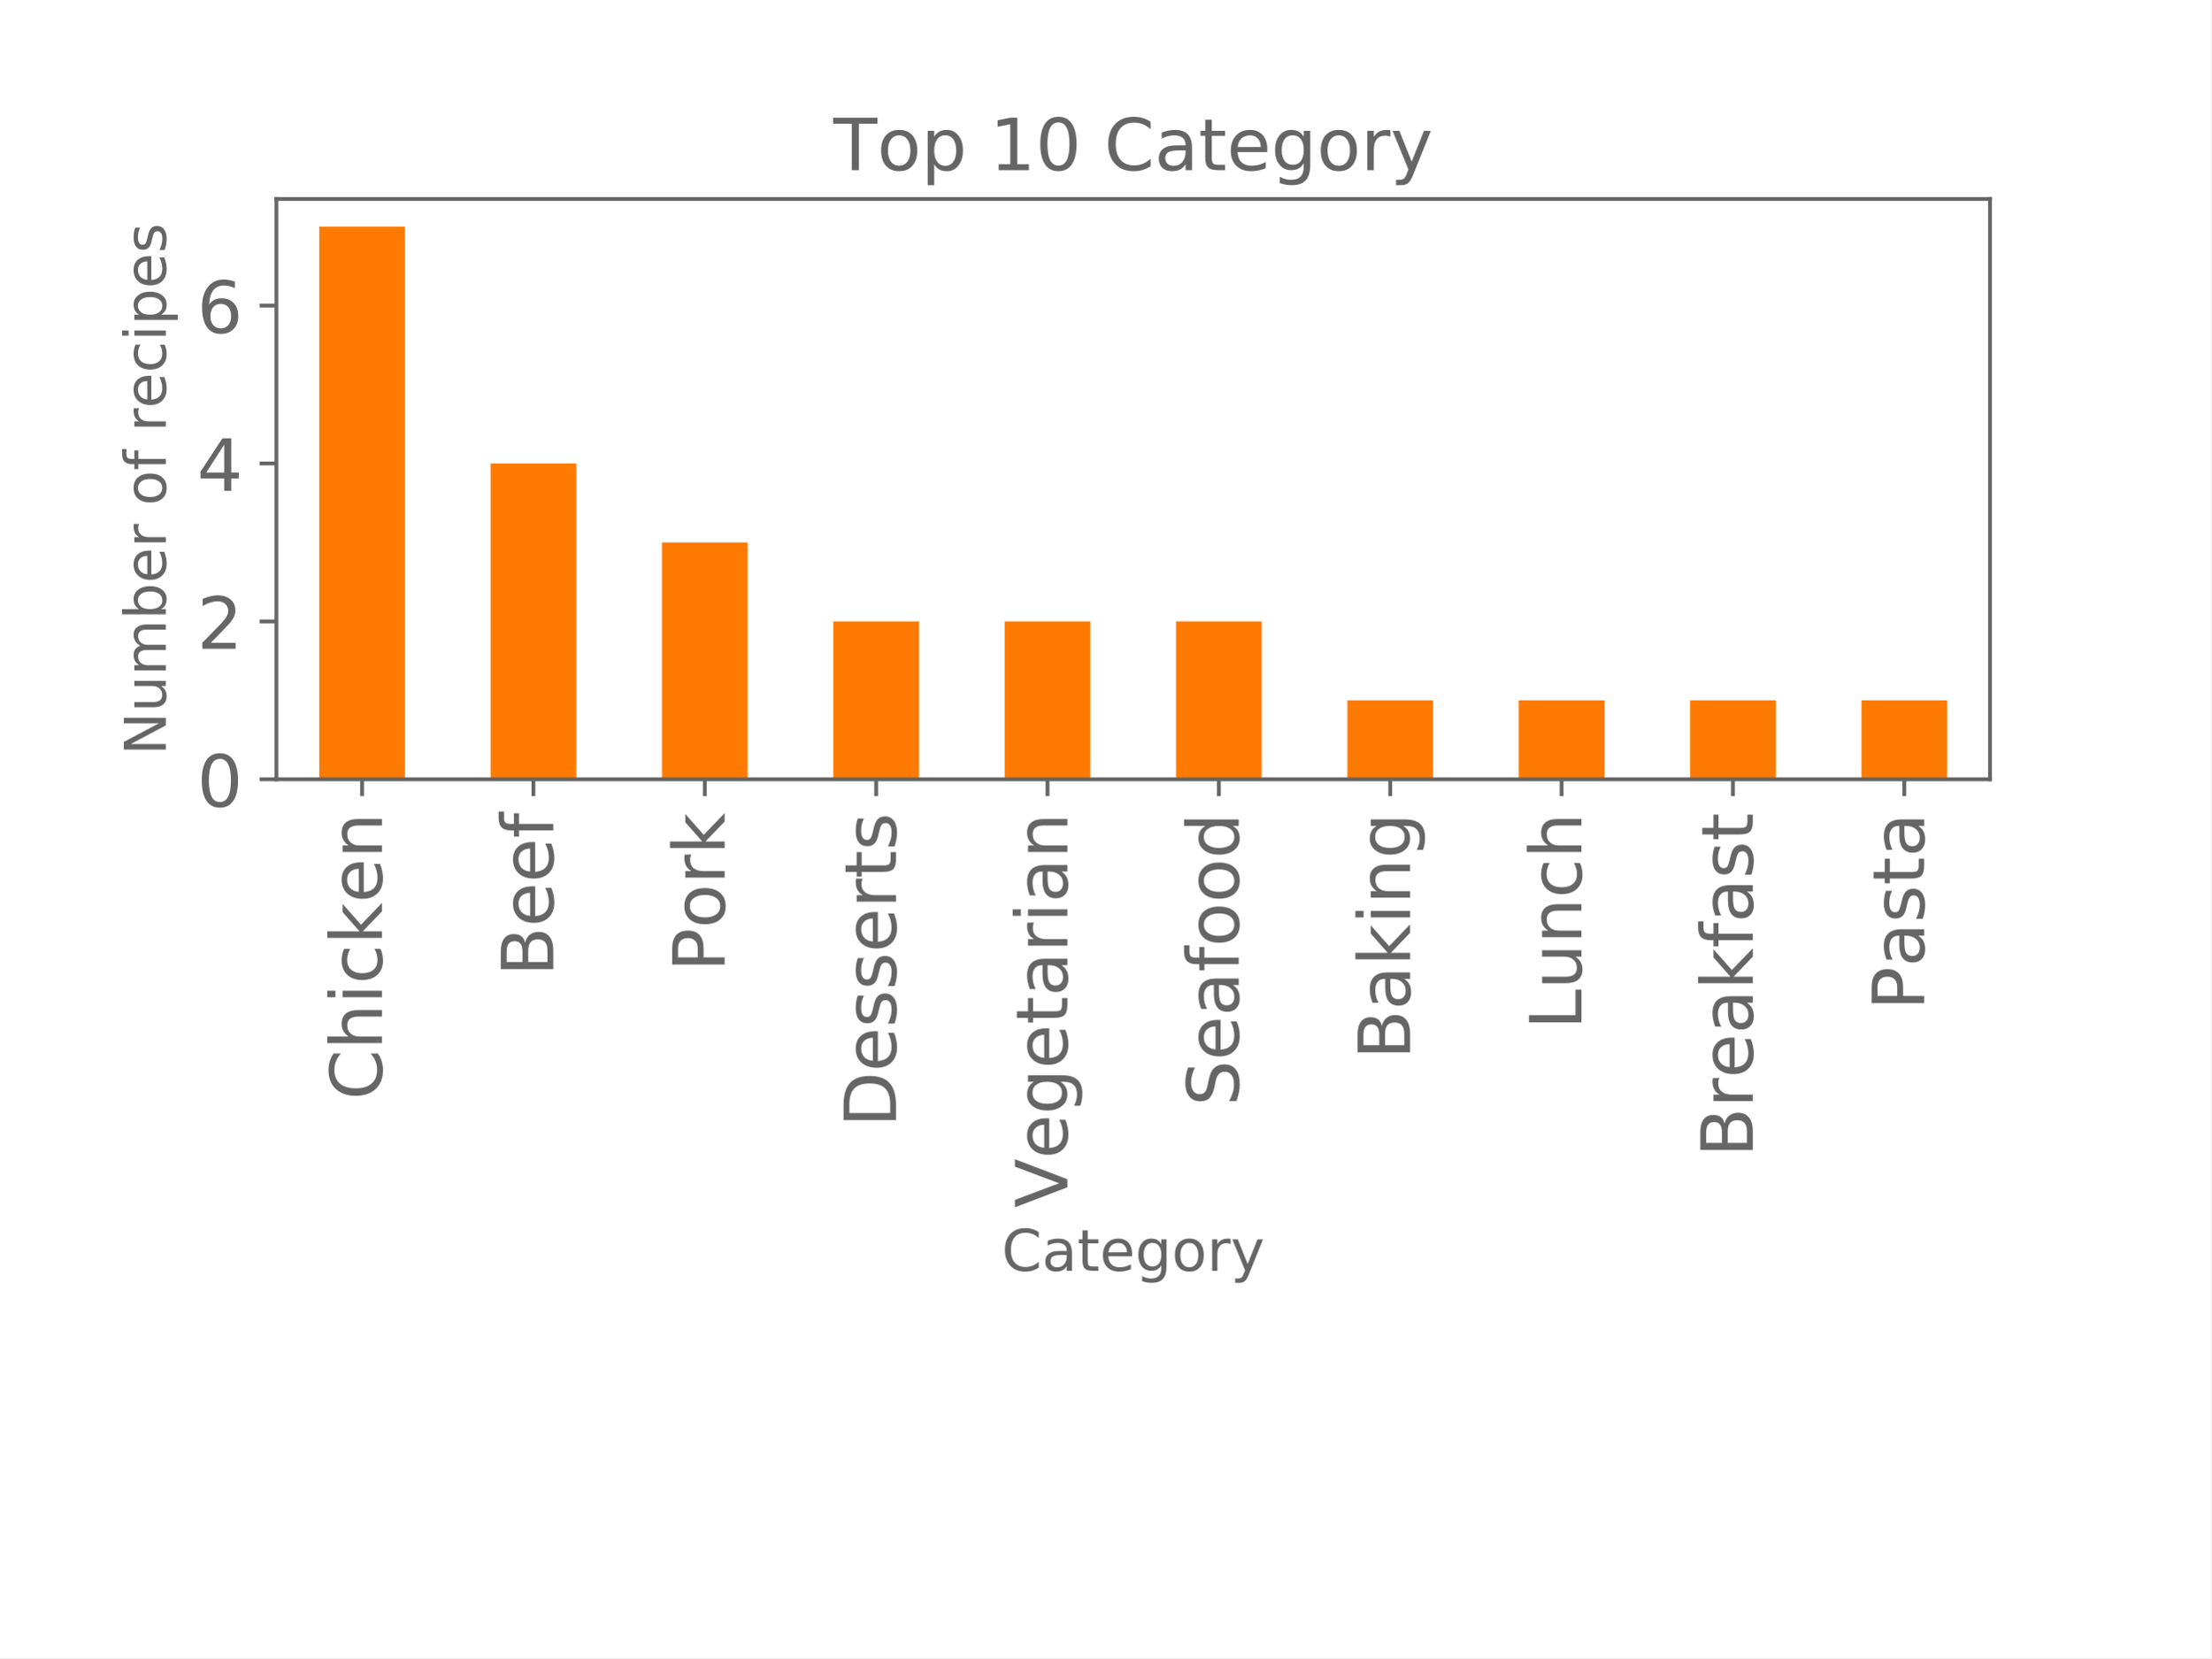
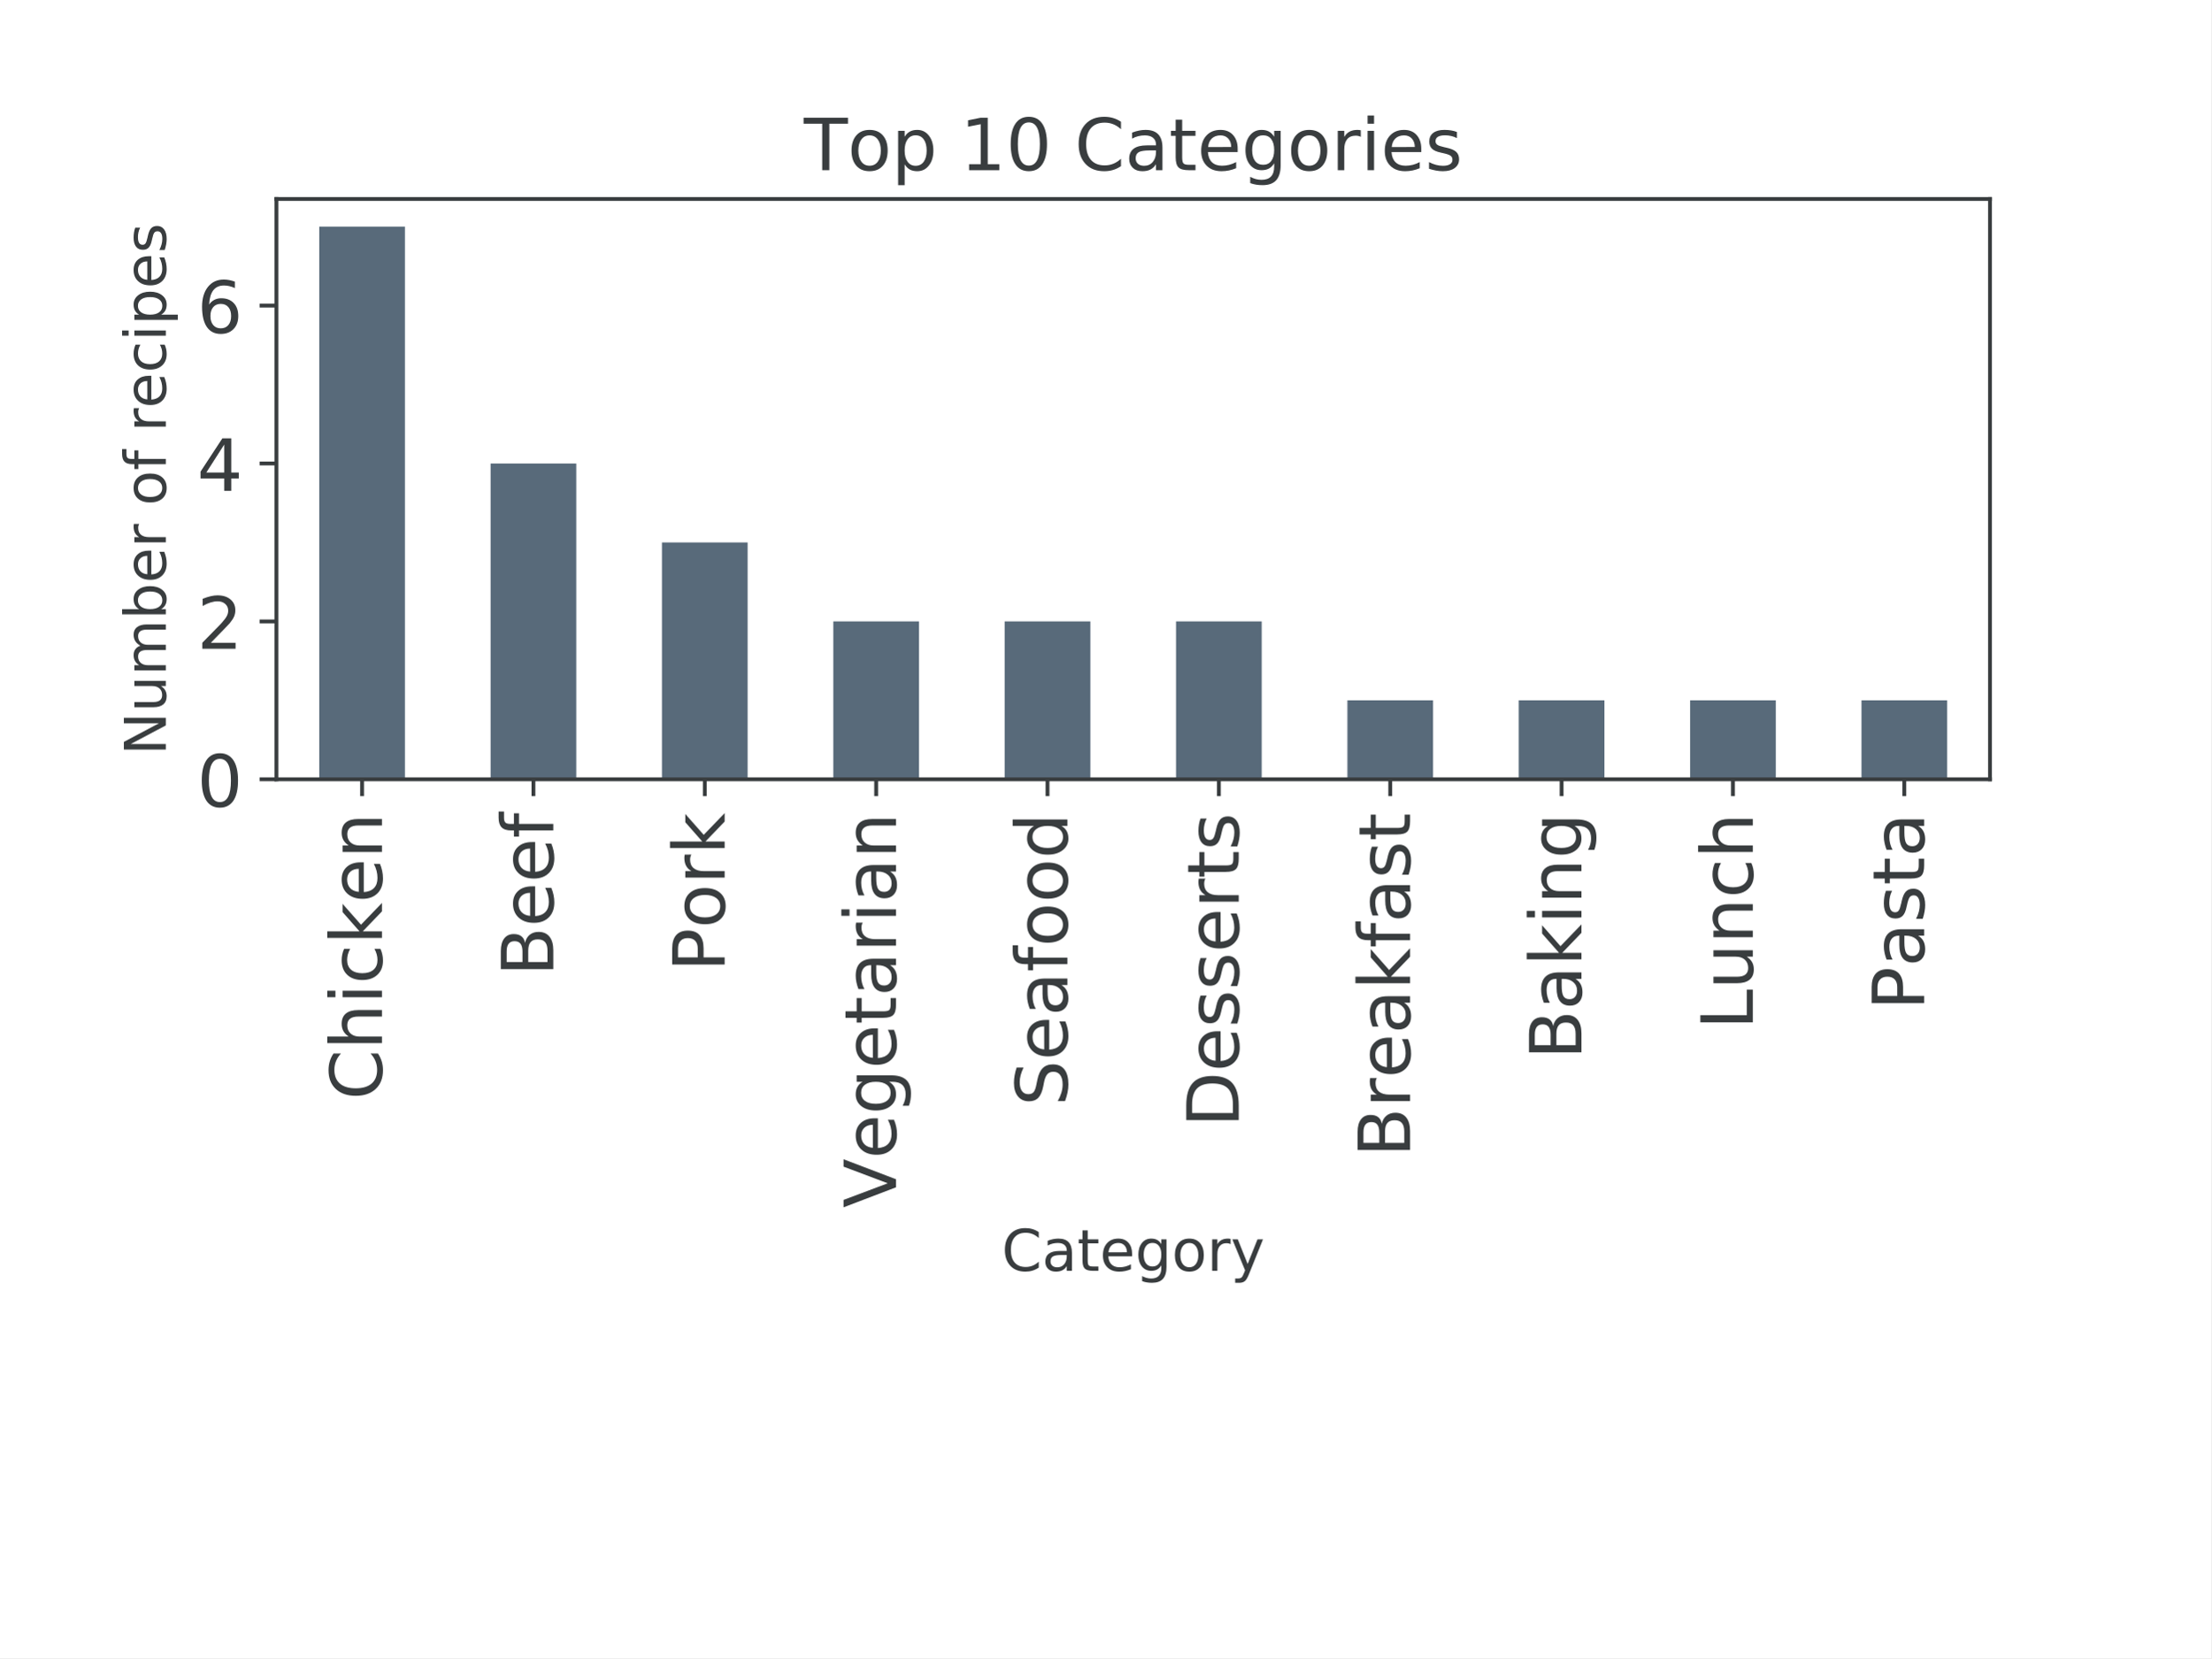
<svg xmlns="http://www.w3.org/2000/svg" xmlns:xlink="http://www.w3.org/1999/xlink" height="345.6pt" version="1.1" viewBox="0 0 460.8 345.6" width="460.8pt">
  <defs>
    <style type="text/css">
*{stroke-linecap:butt;stroke-linejoin:round;}
  </style>
  </defs>
  <g id="figure_1">
    <g id="patch_1">
      <path d="M 0 345.6  L 460.8 345.6  L 460.8 0  L 0 0  z " style="fill:#ffffff;" />
    </g>
    <g id="axes_1">
      <g id="patch_2">
        <path d="M 57.6 162.432  L 414.72 162.432  L 414.72 41.472  L 57.6 41.472  z " style="fill:#ffffff;" />
      </g>
      <g id="patch_3">
-         <path clip-path="url(#pee00609457)" d="M 66.528 162.432  L 84.384 162.432  L 84.384 47.232  L 66.528 47.232  z " style="fill:#ff7a00;" />
+         <path clip-path="url(#pa8c657afb9)" d="M 66.528 162.432  L 84.384 162.432  L 84.384 47.232  L 66.528 47.232  z " style="fill:#586a7a;" />
      </g>
      <g id="patch_4">
-         <path clip-path="url(#pee00609457)" d="M 102.24 162.432  L 120.096 162.432  L 120.096 96.603  L 102.24 96.603  z " style="fill:#ff7a00;" />
+         <path clip-path="url(#pa8c657afb9)" d="M 102.24 162.432  L 120.096 162.432  L 120.096 96.603  L 102.24 96.603  z " style="fill:#586a7a;" />
      </g>
      <g id="patch_5">
-         <path clip-path="url(#pee00609457)" d="M 137.952 162.432  L 155.808 162.432  L 155.808 113.061  L 137.952 113.061  z " style="fill:#ff7a00;" />
+         <path clip-path="url(#pa8c657afb9)" d="M 137.952 162.432  L 155.808 162.432  L 155.808 113.061  L 137.952 113.061  z " style="fill:#586a7a;" />
      </g>
      <g id="patch_6">
-         <path clip-path="url(#pee00609457)" d="M 173.664 162.432  L 191.52 162.432  L 191.52 129.518  L 173.664 129.518  z " style="fill:#ff7a00;" />
+         <path clip-path="url(#pa8c657afb9)" d="M 173.664 162.432  L 191.52 162.432  L 191.52 129.518  L 173.664 129.518  z " style="fill:#586a7a;" />
      </g>
      <g id="patch_7">
-         <path clip-path="url(#pee00609457)" d="M 209.376 162.432  L 227.232 162.432  L 227.232 129.518  L 209.376 129.518  z " style="fill:#ff7a00;" />
+         <path clip-path="url(#pa8c657afb9)" d="M 209.376 162.432  L 227.232 162.432  L 227.232 129.518  L 209.376 129.518  z " style="fill:#586a7a;" />
      </g>
      <g id="patch_8">
-         <path clip-path="url(#pee00609457)" d="M 245.088 162.432  L 262.944 162.432  L 262.944 129.518  L 245.088 129.518  z " style="fill:#ff7a00;" />
+         <path clip-path="url(#pa8c657afb9)" d="M 245.088 162.432  L 262.944 162.432  L 262.944 129.518  L 245.088 129.518  z " style="fill:#586a7a;" />
      </g>
      <g id="patch_9">
-         <path clip-path="url(#pee00609457)" d="M 280.8 162.432  L 298.656 162.432  L 298.656 145.975  L 280.8 145.975  z " style="fill:#ff7a00;" />
+         <path clip-path="url(#pa8c657afb9)" d="M 280.8 162.432  L 298.656 162.432  L 298.656 145.975  L 280.8 145.975  z " style="fill:#586a7a;" />
      </g>
      <g id="patch_10">
-         <path clip-path="url(#pee00609457)" d="M 316.512 162.432  L 334.368 162.432  L 334.368 145.975  L 316.512 145.975  z " style="fill:#ff7a00;" />
+         <path clip-path="url(#pa8c657afb9)" d="M 316.512 162.432  L 334.368 162.432  L 334.368 145.975  L 316.512 145.975  z " style="fill:#586a7a;" />
      </g>
      <g id="patch_11">
-         <path clip-path="url(#pee00609457)" d="M 352.224 162.432  L 370.08 162.432  L 370.08 145.975  L 352.224 145.975  z " style="fill:#ff7a00;" />
+         <path clip-path="url(#pa8c657afb9)" d="M 352.224 162.432  L 370.08 162.432  L 370.08 145.975  L 352.224 145.975  z " style="fill:#586a7a;" />
      </g>
      <g id="patch_12">
-         <path clip-path="url(#pee00609457)" d="M 387.936 162.432  L 405.792 162.432  L 405.792 145.975  L 387.936 145.975  z " style="fill:#ff7a00;" />
+         <path clip-path="url(#pa8c657afb9)" d="M 387.936 162.432  L 405.792 162.432  L 405.792 145.975  L 387.936 145.975  z " style="fill:#586a7a;" />
      </g>
      <g id="matplotlib.axis_1">
        <g id="xtick_1">
          <g id="line2d_1">
            <defs>
-               <path d="M 0 0  L 0 3.5  " id="m3f507cdbe9" style="stroke:#666666;stroke-width:0.8;" />
-             </defs>
-             <g>
-               <use style="fill:#666666;stroke:#666666;stroke-width:0.8;" x="75.456" xlink:href="#m3f507cdbe9" y="162.432" />
+               <path d="M 0 0  L 0 3.5  " id="m61b12712e8" style="stroke:#393d3f;stroke-width:0.8;" />
+             </defs>
+             <g>
+               <use style="fill:#393d3f;stroke:#393d3f;stroke-width:0.8;" x="75.456" xlink:href="#m61b12712e8" y="162.432" />
            </g>
          </g>
          <g id="text_1">
            <defs>
              <path d="M 64.406 67.281  L 64.406 56.891  Q 59.422 61.531 53.781 63.812  Q 48.141 66.109 41.797 66.109  Q 29.297 66.109 22.656 58.469  Q 16.016 50.828 16.016 36.375  Q 16.016 21.969 22.656 14.328  Q 29.297 6.688 41.797 6.688  Q 48.141 6.688 53.781 8.984  Q 59.422 11.281 64.406 15.922  L 64.406 5.609  Q 59.234 2.094 53.438 0.328  Q 47.656 -1.422 41.219 -1.422  Q 24.656 -1.422 15.125 8.703  Q 5.609 18.844 5.609 36.375  Q 5.609 53.953 15.125 64.078  Q 24.656 74.219 41.219 74.219  Q 47.75 74.219 53.531 72.484  Q 59.328 70.75 64.406 67.281  z " id="DejaVuSans-67" />
              <path d="M 54.891 33.016  L 54.891 0  L 45.906 0  L 45.906 32.719  Q 45.906 40.484 42.875 44.328  Q 39.844 48.188 33.797 48.188  Q 26.516 48.188 22.312 43.547  Q 18.109 38.922 18.109 30.906  L 18.109 0  L 9.078 0  L 9.078 75.984  L 18.109 75.984  L 18.109 46.188  Q 21.344 51.125 25.703 53.562  Q 30.078 56 35.797 56  Q 45.219 56 50.047 50.172  Q 54.891 44.344 54.891 33.016  z " id="DejaVuSans-104" />
              <path d="M 9.422 54.688  L 18.406 54.688  L 18.406 0  L 9.422 0  z M 9.422 75.984  L 18.406 75.984  L 18.406 64.594  L 9.422 64.594  z " id="DejaVuSans-105" />
              <path d="M 48.781 52.594  L 48.781 44.188  Q 44.969 46.297 41.141 47.344  Q 37.312 48.391 33.406 48.391  Q 24.656 48.391 19.812 42.844  Q 14.984 37.312 14.984 27.297  Q 14.984 17.281 19.812 11.734  Q 24.656 6.203 33.406 6.203  Q 37.312 6.203 41.141 7.25  Q 44.969 8.297 48.781 10.406  L 48.781 2.094  Q 45.016 0.344 40.984 -0.531  Q 36.969 -1.422 32.422 -1.422  Q 20.062 -1.422 12.781 6.344  Q 5.516 14.109 5.516 27.297  Q 5.516 40.672 12.859 48.328  Q 20.219 56 33.016 56  Q 37.156 56 41.109 55.141  Q 45.062 54.297 48.781 52.594  z " id="DejaVuSans-99" />
              <path d="M 9.078 75.984  L 18.109 75.984  L 18.109 31.109  L 44.922 54.688  L 56.391 54.688  L 27.391 29.109  L 57.625 0  L 45.906 0  L 18.109 26.703  L 18.109 0  L 9.078 0  z " id="DejaVuSans-107" />
              <path d="M 56.203 29.594  L 56.203 25.203  L 14.891 25.203  Q 15.484 15.922 20.484 11.062  Q 25.484 6.203 34.422 6.203  Q 39.594 6.203 44.453 7.469  Q 49.312 8.734 54.109 11.281  L 54.109 2.781  Q 49.266 0.734 44.188 -0.344  Q 39.109 -1.422 33.891 -1.422  Q 20.797 -1.422 13.156 6.188  Q 5.516 13.812 5.516 26.812  Q 5.516 40.234 12.766 48.109  Q 20.016 56 32.328 56  Q 43.359 56 49.781 48.891  Q 56.203 41.797 56.203 29.594  z M 47.219 32.234  Q 47.125 39.594 43.094 43.984  Q 39.062 48.391 32.422 48.391  Q 24.906 48.391 20.391 44.141  Q 15.875 39.891 15.188 32.172  z " id="DejaVuSans-101" />
              <path d="M 54.891 33.016  L 54.891 0  L 45.906 0  L 45.906 32.719  Q 45.906 40.484 42.875 44.328  Q 39.844 48.188 33.797 48.188  Q 26.516 48.188 22.312 43.547  Q 18.109 38.922 18.109 30.906  L 18.109 0  L 9.078 0  L 9.078 54.688  L 18.109 54.688  L 18.109 46.188  Q 21.344 51.125 25.703 53.562  Q 30.078 56 35.797 56  Q 45.219 56 50.047 50.172  Q 54.891 44.344 54.891 33.016  z " id="DejaVuSans-110" />
            </defs>
-             <g style="fill:#666666;" transform="translate(79.59506 229.2422)rotate(-90)scale(0.15 -0.15)">
+             <g style="fill:#393d3f;" transform="translate(79.59506 229.2422)rotate(-90)scale(0.15 -0.15)">
              <use xlink:href="#DejaVuSans-67" />
              <use x="69.824" xlink:href="#DejaVuSans-104" />
              <use x="133.203" xlink:href="#DejaVuSans-105" />
              <use x="160.986" xlink:href="#DejaVuSans-99" />
              <use x="215.967" xlink:href="#DejaVuSans-107" />
              <use x="273.83" xlink:href="#DejaVuSans-101" />
              <use x="335.354" xlink:href="#DejaVuSans-110" />
            </g>
          </g>
        </g>
        <g id="xtick_2">
          <g id="line2d_2">
            <g>
-               <use style="fill:#666666;stroke:#666666;stroke-width:0.8;" x="111.168" xlink:href="#m3f507cdbe9" y="162.432" />
+               <use style="fill:#393d3f;stroke:#393d3f;stroke-width:0.8;" x="111.168" xlink:href="#m61b12712e8" y="162.432" />
            </g>
          </g>
          <g id="text_2">
            <defs>
              <path d="M 19.672 34.812  L 19.672 8.109  L 35.5 8.109  Q 43.453 8.109 47.281 11.406  Q 51.125 14.703 51.125 21.484  Q 51.125 28.328 47.281 31.562  Q 43.453 34.812 35.5 34.812  z M 19.672 64.797  L 19.672 42.828  L 34.281 42.828  Q 41.5 42.828 45.031 45.531  Q 48.578 48.25 48.578 53.812  Q 48.578 59.328 45.031 62.062  Q 41.5 64.797 34.281 64.797  z M 9.812 72.906  L 35.016 72.906  Q 46.297 72.906 52.391 68.219  Q 58.5 63.531 58.5 54.891  Q 58.5 48.188 55.375 44.234  Q 52.25 40.281 46.188 39.312  Q 53.469 37.75 57.5 32.781  Q 61.531 27.828 61.531 20.406  Q 61.531 10.641 54.891 5.312  Q 48.25 0 35.984 0  L 9.812 0  z " id="DejaVuSans-66" />
              <path d="M 37.109 75.984  L 37.109 68.5  L 28.516 68.5  Q 23.688 68.5 21.797 66.547  Q 19.922 64.594 19.922 59.516  L 19.922 54.688  L 34.719 54.688  L 34.719 47.703  L 19.922 47.703  L 19.922 0  L 10.891 0  L 10.891 47.703  L 2.297 47.703  L 2.297 54.688  L 10.891 54.688  L 10.891 58.5  Q 10.891 67.625 15.141 71.797  Q 19.391 75.984 28.609 75.984  z " id="DejaVuSans-102" />
            </defs>
-             <g style="fill:#666666;" transform="translate(115.3071 203.4632)rotate(-90)scale(0.15 -0.15)">
+             <g style="fill:#393d3f;" transform="translate(115.3071 203.4632)rotate(-90)scale(0.15 -0.15)">
              <use xlink:href="#DejaVuSans-66" />
              <use x="68.604" xlink:href="#DejaVuSans-101" />
              <use x="130.127" xlink:href="#DejaVuSans-101" />
              <use x="191.65" xlink:href="#DejaVuSans-102" />
            </g>
          </g>
        </g>
        <g id="xtick_3">
          <g id="line2d_3">
            <g>
-               <use style="fill:#666666;stroke:#666666;stroke-width:0.8;" x="146.88" xlink:href="#m3f507cdbe9" y="162.432" />
+               <use style="fill:#393d3f;stroke:#393d3f;stroke-width:0.8;" x="146.88" xlink:href="#m61b12712e8" y="162.432" />
            </g>
          </g>
          <g id="text_3">
            <defs>
              <path d="M 19.672 64.797  L 19.672 37.406  L 32.078 37.406  Q 38.969 37.406 42.719 40.969  Q 46.484 44.531 46.484 51.125  Q 46.484 57.672 42.719 61.234  Q 38.969 64.797 32.078 64.797  z M 9.812 72.906  L 32.078 72.906  Q 44.344 72.906 50.609 67.359  Q 56.891 61.812 56.891 51.125  Q 56.891 40.328 50.609 34.812  Q 44.344 29.297 32.078 29.297  L 19.672 29.297  L 19.672 0  L 9.812 0  z " id="DejaVuSans-80" />
              <path d="M 30.609 48.391  Q 23.391 48.391 19.188 42.75  Q 14.984 37.109 14.984 27.297  Q 14.984 17.484 19.156 11.844  Q 23.344 6.203 30.609 6.203  Q 37.797 6.203 41.984 11.859  Q 46.188 17.531 46.188 27.297  Q 46.188 37.016 41.984 42.703  Q 37.797 48.391 30.609 48.391  z M 30.609 56  Q 42.328 56 49.016 48.375  Q 55.719 40.766 55.719 27.297  Q 55.719 13.875 49.016 6.219  Q 42.328 -1.422 30.609 -1.422  Q 18.844 -1.422 12.172 6.219  Q 5.516 13.875 5.516 27.297  Q 5.516 40.766 12.172 48.375  Q 18.844 56 30.609 56  z " id="DejaVuSans-111" />
              <path d="M 41.109 46.297  Q 39.594 47.172 37.812 47.578  Q 36.031 48 33.891 48  Q 26.266 48 22.188 43.047  Q 18.109 38.094 18.109 28.812  L 18.109 0  L 9.078 0  L 9.078 54.688  L 18.109 54.688  L 18.109 46.188  Q 20.953 51.172 25.484 53.578  Q 30.031 56 36.531 56  Q 37.453 56 38.578 55.875  Q 39.703 55.766 41.062 55.516  z " id="DejaVuSans-114" />
            </defs>
-             <g style="fill:#666666;" transform="translate(151.0191 202.5)rotate(-90)scale(0.15 -0.15)">
+             <g style="fill:#393d3f;" transform="translate(151.0191 202.5)rotate(-90)scale(0.15 -0.15)">
              <use xlink:href="#DejaVuSans-80" />
              <use x="60.256" xlink:href="#DejaVuSans-111" />
              <use x="121.438" xlink:href="#DejaVuSans-114" />
              <use x="162.551" xlink:href="#DejaVuSans-107" />
            </g>
          </g>
        </g>
        <g id="xtick_4">
          <g id="line2d_4">
            <g>
-               <use style="fill:#666666;stroke:#666666;stroke-width:0.8;" x="182.592" xlink:href="#m3f507cdbe9" y="162.432" />
+               <use style="fill:#393d3f;stroke:#393d3f;stroke-width:0.8;" x="182.592" xlink:href="#m61b12712e8" y="162.432" />
            </g>
          </g>
          <g id="text_4">
-             <defs>
-               <path d="M 19.672 64.797  L 19.672 8.109  L 31.594 8.109  Q 46.688 8.109 53.688 14.938  Q 60.688 21.781 60.688 36.531  Q 60.688 51.172 53.688 57.984  Q 46.688 64.797 31.594 64.797  z M 9.812 72.906  L 30.078 72.906  Q 51.266 72.906 61.172 64.094  Q 71.094 55.281 71.094 36.531  Q 71.094 17.672 61.125 8.828  Q 51.172 0 30.078 0  L 9.812 0  z " id="DejaVuSans-68" />
-               <path d="M 44.281 53.078  L 44.281 44.578  Q 40.484 46.531 36.375 47.5  Q 32.281 48.484 27.875 48.484  Q 21.188 48.484 17.844 46.438  Q 14.5 44.391 14.5 40.281  Q 14.5 37.156 16.891 35.375  Q 19.281 33.594 26.516 31.984  L 29.594 31.297  Q 39.156 29.25 43.188 25.516  Q 47.219 21.781 47.219 15.094  Q 47.219 7.469 41.188 3.016  Q 35.156 -1.422 24.609 -1.422  Q 20.219 -1.422 15.453 -0.562  Q 10.688 0.297 5.422 2  L 5.422 11.281  Q 10.406 8.688 15.234 7.391  Q 20.062 6.109 24.812 6.109  Q 31.156 6.109 34.562 8.281  Q 37.984 10.453 37.984 14.406  Q 37.984 18.062 35.516 20.016  Q 33.062 21.969 24.703 23.781  L 21.578 24.516  Q 13.234 26.266 9.516 29.906  Q 5.812 33.547 5.812 39.891  Q 5.812 47.609 11.281 51.797  Q 16.75 56 26.812 56  Q 31.781 56 36.172 55.266  Q 40.578 54.547 44.281 53.078  z " id="DejaVuSans-115" />
-               <path d="M 18.312 70.219  L 18.312 54.688  L 36.812 54.688  L 36.812 47.703  L 18.312 47.703  L 18.312 18.016  Q 18.312 11.328 20.141 9.422  Q 21.969 7.516 27.594 7.516  L 36.812 7.516  L 36.812 0  L 27.594 0  Q 17.188 0 13.234 3.875  Q 9.281 7.766 9.281 18.016  L 9.281 47.703  L 2.688 47.703  L 2.688 54.688  L 9.281 54.688  L 9.281 70.219  z " id="DejaVuSans-116" />
-             </defs>
-             <g style="fill:#666666;" transform="translate(186.7311 234.9304)rotate(-90)scale(0.15 -0.15)">
-               <use xlink:href="#DejaVuSans-68" />
-               <use x="77.002" xlink:href="#DejaVuSans-101" />
-               <use x="138.525" xlink:href="#DejaVuSans-115" />
-               <use x="190.625" xlink:href="#DejaVuSans-115" />
-               <use x="242.725" xlink:href="#DejaVuSans-101" />
-               <use x="304.248" xlink:href="#DejaVuSans-114" />
-               <use x="345.361" xlink:href="#DejaVuSans-116" />
-               <use x="384.57" xlink:href="#DejaVuSans-115" />
-             </g>
-           </g>
-         </g>
-         <g id="xtick_5">
-           <g id="line2d_5">
-             <g>
-               <use style="fill:#666666;stroke:#666666;stroke-width:0.8;" x="218.304" xlink:href="#m3f507cdbe9" y="162.432" />
-             </g>
-           </g>
-           <g id="text_5">
            <defs>
              <path d="M 28.609 0  L 0.781 72.906  L 11.078 72.906  L 34.188 11.531  L 57.328 72.906  L 67.578 72.906  L 39.797 0  z " id="DejaVuSans-86" />
              <path d="M 45.406 27.984  Q 45.406 37.75 41.375 43.109  Q 37.359 48.484 30.078 48.484  Q 22.859 48.484 18.828 43.109  Q 14.797 37.75 14.797 27.984  Q 14.797 18.266 18.828 12.891  Q 22.859 7.516 30.078 7.516  Q 37.359 7.516 41.375 12.891  Q 45.406 18.266 45.406 27.984  z M 54.391 6.781  Q 54.391 -7.172 48.188 -13.984  Q 42 -20.797 29.203 -20.797  Q 24.469 -20.797 20.266 -20.094  Q 16.062 -19.391 12.109 -17.922  L 12.109 -9.188  Q 16.062 -11.328 19.922 -12.344  Q 23.781 -13.375 27.781 -13.375  Q 36.625 -13.375 41.016 -8.766  Q 45.406 -4.156 45.406 5.172  L 45.406 9.625  Q 42.625 4.781 38.281 2.391  Q 33.938 0 27.875 0  Q 17.828 0 11.672 7.656  Q 5.516 15.328 5.516 27.984  Q 5.516 40.672 11.672 48.328  Q 17.828 56 27.875 56  Q 33.938 56 38.281 53.609  Q 42.625 51.219 45.406 46.391  L 45.406 54.688  L 54.391 54.688  z " id="DejaVuSans-103" />
+               <path d="M 18.312 70.219  L 18.312 54.688  L 36.812 54.688  L 36.812 47.703  L 18.312 47.703  L 18.312 18.016  Q 18.312 11.328 20.141 9.422  Q 21.969 7.516 27.594 7.516  L 36.812 7.516  L 36.812 0  L 27.594 0  Q 17.188 0 13.234 3.875  Q 9.281 7.766 9.281 18.016  L 9.281 47.703  L 2.688 47.703  L 2.688 54.688  L 9.281 54.688  L 9.281 70.219  z " id="DejaVuSans-116" />
              <path d="M 34.281 27.484  Q 23.391 27.484 19.188 25  Q 14.984 22.516 14.984 16.5  Q 14.984 11.719 18.141 8.906  Q 21.297 6.109 26.703 6.109  Q 34.188 6.109 38.703 11.406  Q 43.219 16.703 43.219 25.484  L 43.219 27.484  z M 52.203 31.203  L 52.203 0  L 43.219 0  L 43.219 8.297  Q 40.141 3.328 35.547 0.953  Q 30.953 -1.422 24.312 -1.422  Q 15.922 -1.422 10.953 3.297  Q 6 8.016 6 15.922  Q 6 25.141 12.172 29.828  Q 18.359 34.516 30.609 34.516  L 43.219 34.516  L 43.219 35.406  Q 43.219 41.609 39.141 45  Q 35.062 48.391 27.688 48.391  Q 23 48.391 18.547 47.266  Q 14.109 46.141 10.016 43.891  L 10.016 52.203  Q 14.938 54.109 19.578 55.047  Q 24.219 56 28.609 56  Q 40.484 56 46.344 49.844  Q 52.203 43.703 52.203 31.203  z " id="DejaVuSans-97" />
            </defs>
-             <g style="fill:#666666;" transform="translate(222.4431 251.7632)rotate(-90)scale(0.15 -0.15)">
+             <g style="fill:#393d3f;" transform="translate(186.7311 251.7632)rotate(-90)scale(0.15 -0.15)">
              <use xlink:href="#DejaVuSans-86" />
              <use x="68.299" xlink:href="#DejaVuSans-101" />
              <use x="129.822" xlink:href="#DejaVuSans-103" />
              <use x="193.299" xlink:href="#DejaVuSans-101" />
              <use x="254.822" xlink:href="#DejaVuSans-116" />
              <use x="294.031" xlink:href="#DejaVuSans-97" />
              <use x="355.311" xlink:href="#DejaVuSans-114" />
              <use x="396.424" xlink:href="#DejaVuSans-105" />
              <use x="424.207" xlink:href="#DejaVuSans-97" />
              <use x="485.486" xlink:href="#DejaVuSans-110" />
            </g>
          </g>
        </g>
-         <g id="xtick_6">
-           <g id="line2d_6">
-             <g>
-               <use style="fill:#666666;stroke:#666666;stroke-width:0.8;" x="254.016" xlink:href="#m3f507cdbe9" y="162.432" />
-             </g>
-           </g>
-           <g id="text_6">
+         <g id="xtick_5">
+           <g id="line2d_5">
+             <g>
+               <use style="fill:#393d3f;stroke:#393d3f;stroke-width:0.8;" x="218.304" xlink:href="#m61b12712e8" y="162.432" />
+             </g>
+           </g>
+           <g id="text_5">
            <defs>
              <path d="M 53.516 70.516  L 53.516 60.891  Q 47.906 63.578 42.922 64.891  Q 37.938 66.219 33.297 66.219  Q 25.25 66.219 20.875 63.094  Q 16.5 59.969 16.5 54.203  Q 16.5 49.359 19.406 46.891  Q 22.312 44.438 30.422 42.922  L 36.375 41.703  Q 47.406 39.594 52.656 34.297  Q 57.906 29 57.906 20.125  Q 57.906 9.516 50.797 4.047  Q 43.703 -1.422 29.984 -1.422  Q 24.812 -1.422 18.969 -0.25  Q 13.141 0.922 6.891 3.219  L 6.891 13.375  Q 12.891 10.016 18.656 8.297  Q 24.422 6.594 29.984 6.594  Q 38.422 6.594 43.016 9.906  Q 47.609 13.234 47.609 19.391  Q 47.609 24.75 44.312 27.781  Q 41.016 30.812 33.5 32.328  L 27.484 33.5  Q 16.453 35.688 11.516 40.375  Q 6.594 45.062 6.594 53.422  Q 6.594 63.094 13.406 68.656  Q 20.219 74.219 32.172 74.219  Q 37.312 74.219 42.625 73.281  Q 47.953 72.359 53.516 70.516  z " id="DejaVuSans-83" />
              <path d="M 45.406 46.391  L 45.406 75.984  L 54.391 75.984  L 54.391 0  L 45.406 0  L 45.406 8.203  Q 42.578 3.328 38.25 0.953  Q 33.938 -1.422 27.875 -1.422  Q 17.969 -1.422 11.734 6.484  Q 5.516 14.406 5.516 27.297  Q 5.516 40.188 11.734 48.094  Q 17.969 56 27.875 56  Q 33.938 56 38.25 53.625  Q 42.578 51.266 45.406 46.391  z M 14.797 27.297  Q 14.797 17.391 18.875 11.75  Q 22.953 6.109 30.078 6.109  Q 37.203 6.109 41.297 11.75  Q 45.406 17.391 45.406 27.297  Q 45.406 37.203 41.297 42.844  Q 37.203 48.484 30.078 48.484  Q 22.953 48.484 18.875 42.844  Q 14.797 37.203 14.797 27.297  z " id="DejaVuSans-100" />
            </defs>
-             <g style="fill:#666666;" transform="translate(258.1551 230.5359)rotate(-90)scale(0.15 -0.15)">
+             <g style="fill:#393d3f;" transform="translate(222.4431 230.5359)rotate(-90)scale(0.15 -0.15)">
              <use xlink:href="#DejaVuSans-83" />
              <use x="63.477" xlink:href="#DejaVuSans-101" />
              <use x="125" xlink:href="#DejaVuSans-97" />
              <use x="186.279" xlink:href="#DejaVuSans-102" />
              <use x="221.484" xlink:href="#DejaVuSans-111" />
              <use x="282.666" xlink:href="#DejaVuSans-111" />
              <use x="343.848" xlink:href="#DejaVuSans-100" />
            </g>
          </g>
        </g>
+         <g id="xtick_6">
+           <g id="line2d_6">
+             <g>
+               <use style="fill:#393d3f;stroke:#393d3f;stroke-width:0.8;" x="254.016" xlink:href="#m61b12712e8" y="162.432" />
+             </g>
+           </g>
+           <g id="text_6">
+             <defs>
+               <path d="M 19.672 64.797  L 19.672 8.109  L 31.594 8.109  Q 46.688 8.109 53.688 14.938  Q 60.688 21.781 60.688 36.531  Q 60.688 51.172 53.688 57.984  Q 46.688 64.797 31.594 64.797  z M 9.812 72.906  L 30.078 72.906  Q 51.266 72.906 61.172 64.094  Q 71.094 55.281 71.094 36.531  Q 71.094 17.672 61.125 8.828  Q 51.172 0 30.078 0  L 9.812 0  z " id="DejaVuSans-68" />
+               <path d="M 44.281 53.078  L 44.281 44.578  Q 40.484 46.531 36.375 47.5  Q 32.281 48.484 27.875 48.484  Q 21.188 48.484 17.844 46.438  Q 14.5 44.391 14.5 40.281  Q 14.5 37.156 16.891 35.375  Q 19.281 33.594 26.516 31.984  L 29.594 31.297  Q 39.156 29.25 43.188 25.516  Q 47.219 21.781 47.219 15.094  Q 47.219 7.469 41.188 3.016  Q 35.156 -1.422 24.609 -1.422  Q 20.219 -1.422 15.453 -0.562  Q 10.688 0.297 5.422 2  L 5.422 11.281  Q 10.406 8.688 15.234 7.391  Q 20.062 6.109 24.812 6.109  Q 31.156 6.109 34.562 8.281  Q 37.984 10.453 37.984 14.406  Q 37.984 18.062 35.516 20.016  Q 33.062 21.969 24.703 23.781  L 21.578 24.516  Q 13.234 26.266 9.516 29.906  Q 5.812 33.547 5.812 39.891  Q 5.812 47.609 11.281 51.797  Q 16.75 56 26.812 56  Q 31.781 56 36.172 55.266  Q 40.578 54.547 44.281 53.078  z " id="DejaVuSans-115" />
+             </defs>
+             <g style="fill:#393d3f;" transform="translate(258.1551 234.9304)rotate(-90)scale(0.15 -0.15)">
+               <use xlink:href="#DejaVuSans-68" />
+               <use x="77.002" xlink:href="#DejaVuSans-101" />
+               <use x="138.525" xlink:href="#DejaVuSans-115" />
+               <use x="190.625" xlink:href="#DejaVuSans-115" />
+               <use x="242.725" xlink:href="#DejaVuSans-101" />
+               <use x="304.248" xlink:href="#DejaVuSans-114" />
+               <use x="345.361" xlink:href="#DejaVuSans-116" />
+               <use x="384.57" xlink:href="#DejaVuSans-115" />
+             </g>
+           </g>
+         </g>
        <g id="xtick_7">
          <g id="line2d_7">
            <g>
-               <use style="fill:#666666;stroke:#666666;stroke-width:0.8;" x="289.728" xlink:href="#m3f507cdbe9" y="162.432" />
+               <use style="fill:#393d3f;stroke:#393d3f;stroke-width:0.8;" x="289.728" xlink:href="#m61b12712e8" y="162.432" />
            </g>
          </g>
          <g id="text_7">
-             <g style="fill:#666666;" transform="translate(293.8671 220.7976)rotate(-90)scale(0.15 -0.15)">
-               <use xlink:href="#DejaVuSans-66" />
-               <use x="68.604" xlink:href="#DejaVuSans-97" />
-               <use x="129.883" xlink:href="#DejaVuSans-107" />
-               <use x="187.793" xlink:href="#DejaVuSans-105" />
-               <use x="215.576" xlink:href="#DejaVuSans-110" />
-               <use x="278.955" xlink:href="#DejaVuSans-103" />
-             </g>
-           </g>
-         </g>
-         <g id="xtick_8">
-           <g id="line2d_8">
-             <g>
-               <use style="fill:#666666;stroke:#666666;stroke-width:0.8;" x="325.44" xlink:href="#m3f507cdbe9" y="162.432" />
-             </g>
-           </g>
-           <g id="text_8">
-             <defs>
-               <path d="M 9.812 72.906  L 19.672 72.906  L 19.672 8.297  L 55.172 8.297  L 55.172 0  L 9.812 0  z " id="DejaVuSans-76" />
-               <path d="M 8.5 21.578  L 8.5 54.688  L 17.484 54.688  L 17.484 21.922  Q 17.484 14.156 20.5 10.266  Q 23.531 6.391 29.594 6.391  Q 36.859 6.391 41.078 11.031  Q 45.312 15.672 45.312 23.688  L 45.312 54.688  L 54.297 54.688  L 54.297 0  L 45.312 0  L 45.312 8.406  Q 42.047 3.422 37.719 1  Q 33.406 -1.422 27.688 -1.422  Q 18.266 -1.422 13.375 4.438  Q 8.5 10.297 8.5 21.578  z M 31.109 56  z " id="DejaVuSans-117" />
-             </defs>
-             <g style="fill:#666666;" transform="translate(329.5791 214.5539)rotate(-90)scale(0.15 -0.15)">
-               <use xlink:href="#DejaVuSans-76" />
-               <use x="55.697" xlink:href="#DejaVuSans-117" />
-               <use x="119.076" xlink:href="#DejaVuSans-110" />
-               <use x="182.455" xlink:href="#DejaVuSans-99" />
-               <use x="237.436" xlink:href="#DejaVuSans-104" />
-             </g>
-           </g>
-         </g>
-         <g id="xtick_9">
-           <g id="line2d_9">
-             <g>
-               <use style="fill:#666666;stroke:#666666;stroke-width:0.8;" x="361.152" xlink:href="#m3f507cdbe9" y="162.432" />
-             </g>
-           </g>
-           <g id="text_9">
-             <g style="fill:#666666;" transform="translate(365.2911 241.1601)rotate(-90)scale(0.15 -0.15)">
+             <g style="fill:#393d3f;" transform="translate(293.8671 241.1601)rotate(-90)scale(0.15 -0.15)">
              <use xlink:href="#DejaVuSans-66" />
              <use x="68.604" xlink:href="#DejaVuSans-114" />
              <use x="109.686" xlink:href="#DejaVuSans-101" />
              <use x="171.209" xlink:href="#DejaVuSans-97" />
              <use x="232.488" xlink:href="#DejaVuSans-107" />
              <use x="290.398" xlink:href="#DejaVuSans-102" />
              <use x="325.604" xlink:href="#DejaVuSans-97" />
              <use x="386.883" xlink:href="#DejaVuSans-115" />
              <use x="438.982" xlink:href="#DejaVuSans-116" />
            </g>
          </g>
        </g>
+         <g id="xtick_8">
+           <g id="line2d_8">
+             <g>
+               <use style="fill:#393d3f;stroke:#393d3f;stroke-width:0.8;" x="325.44" xlink:href="#m61b12712e8" y="162.432" />
+             </g>
+           </g>
+           <g id="text_8">
+             <g style="fill:#393d3f;" transform="translate(329.5791 220.7976)rotate(-90)scale(0.15 -0.15)">
+               <use xlink:href="#DejaVuSans-66" />
+               <use x="68.604" xlink:href="#DejaVuSans-97" />
+               <use x="129.883" xlink:href="#DejaVuSans-107" />
+               <use x="187.793" xlink:href="#DejaVuSans-105" />
+               <use x="215.576" xlink:href="#DejaVuSans-110" />
+               <use x="278.955" xlink:href="#DejaVuSans-103" />
+             </g>
+           </g>
+         </g>
+         <g id="xtick_9">
+           <g id="line2d_9">
+             <g>
+               <use style="fill:#393d3f;stroke:#393d3f;stroke-width:0.8;" x="361.152" xlink:href="#m61b12712e8" y="162.432" />
+             </g>
+           </g>
+           <g id="text_9">
+             <defs>
+               <path d="M 9.812 72.906  L 19.672 72.906  L 19.672 8.297  L 55.172 8.297  L 55.172 0  L 9.812 0  z " id="DejaVuSans-76" />
+               <path d="M 8.5 21.578  L 8.5 54.688  L 17.484 54.688  L 17.484 21.922  Q 17.484 14.156 20.5 10.266  Q 23.531 6.391 29.594 6.391  Q 36.859 6.391 41.078 11.031  Q 45.312 15.672 45.312 23.688  L 45.312 54.688  L 54.297 54.688  L 54.297 0  L 45.312 0  L 45.312 8.406  Q 42.047 3.422 37.719 1  Q 33.406 -1.422 27.688 -1.422  Q 18.266 -1.422 13.375 4.438  Q 8.5 10.297 8.5 21.578  z M 31.109 56  z " id="DejaVuSans-117" />
+             </defs>
+             <g style="fill:#393d3f;" transform="translate(365.2911 214.5539)rotate(-90)scale(0.15 -0.15)">
+               <use xlink:href="#DejaVuSans-76" />
+               <use x="55.697" xlink:href="#DejaVuSans-117" />
+               <use x="119.076" xlink:href="#DejaVuSans-110" />
+               <use x="182.455" xlink:href="#DejaVuSans-99" />
+               <use x="237.436" xlink:href="#DejaVuSans-104" />
+             </g>
+           </g>
+         </g>
        <g id="xtick_10">
          <g id="line2d_10">
            <g>
-               <use style="fill:#666666;stroke:#666666;stroke-width:0.8;" x="396.864" xlink:href="#m3f507cdbe9" y="162.432" />
+               <use style="fill:#393d3f;stroke:#393d3f;stroke-width:0.8;" x="396.864" xlink:href="#m61b12712e8" y="162.432" />
            </g>
          </g>
          <g id="text_10">
-             <g style="fill:#666666;" transform="translate(401.0031 210.5461)rotate(-90)scale(0.15 -0.15)">
+             <g style="fill:#393d3f;" transform="translate(401.0031 210.5461)rotate(-90)scale(0.15 -0.15)">
              <use xlink:href="#DejaVuSans-80" />
              <use x="60.24" xlink:href="#DejaVuSans-97" />
              <use x="121.52" xlink:href="#DejaVuSans-115" />
              <use x="173.619" xlink:href="#DejaVuSans-116" />
              <use x="212.828" xlink:href="#DejaVuSans-97" />
            </g>
          </g>
        </g>
        <g id="text_11">
          <defs>
            <path d="M 32.172 -5.078  Q 28.375 -14.844 24.75 -17.812  Q 21.141 -20.797 15.094 -20.797  L 7.906 -20.797  L 7.906 -13.281  L 13.188 -13.281  Q 16.891 -13.281 18.938 -11.516  Q 21 -9.766 23.484 -3.219  L 25.094 0.875  L 2.984 54.688  L 12.5 54.688  L 29.594 11.922  L 46.688 54.688  L 56.203 54.688  z " id="DejaVuSans-121" />
          </defs>
-           <g style="fill:#666666;" transform="translate(208.7512 264.8814)scale(0.12 -0.12)">
+           <g style="fill:#393d3f;" transform="translate(208.7512 264.8814)scale(0.12 -0.12)">
            <use xlink:href="#DejaVuSans-67" />
            <use x="69.824" xlink:href="#DejaVuSans-97" />
            <use x="131.104" xlink:href="#DejaVuSans-116" />
            <use x="170.312" xlink:href="#DejaVuSans-101" />
            <use x="231.836" xlink:href="#DejaVuSans-103" />
            <use x="295.312" xlink:href="#DejaVuSans-111" />
            <use x="356.494" xlink:href="#DejaVuSans-114" />
            <use x="397.607" xlink:href="#DejaVuSans-121" />
          </g>
        </g>
      </g>
      <g id="matplotlib.axis_2">
        <g id="ytick_1">
          <g id="line2d_11">
            <defs>
-               <path d="M 0 0  L -3.5 0  " id="m030f0bbeb8" style="stroke:#666666;stroke-width:0.8;" />
-             </defs>
-             <g>
-               <use style="fill:#666666;stroke:#666666;stroke-width:0.8;" x="57.6" xlink:href="#m030f0bbeb8" y="162.432" />
+               <path d="M 0 0  L -3.5 0  " id="m3b40a9e561" style="stroke:#393d3f;stroke-width:0.8;" />
+             </defs>
+             <g>
+               <use style="fill:#393d3f;stroke:#393d3f;stroke-width:0.8;" x="57.6" xlink:href="#m3b40a9e561" y="162.432" />
            </g>
          </g>
          <g id="text_12">
            <defs>
              <path d="M 31.781 66.406  Q 24.172 66.406 20.328 58.906  Q 16.5 51.422 16.5 36.375  Q 16.5 21.391 20.328 13.891  Q 24.172 6.391 31.781 6.391  Q 39.453 6.391 43.281 13.891  Q 47.125 21.391 47.125 36.375  Q 47.125 51.422 43.281 58.906  Q 39.453 66.406 31.781 66.406  z M 31.781 74.219  Q 44.047 74.219 50.516 64.516  Q 56.984 54.828 56.984 36.375  Q 56.984 17.969 50.516 8.266  Q 44.047 -1.422 31.781 -1.422  Q 19.531 -1.422 13.062 8.266  Q 6.594 17.969 6.594 36.375  Q 6.594 54.828 13.062 64.516  Q 19.531 74.219 31.781 74.219  z " id="DejaVuSans-48" />
            </defs>
-             <g style="fill:#666666;" transform="translate(41.05625 168.1308)scale(0.15 -0.15)">
+             <g style="fill:#393d3f;" transform="translate(41.05625 168.1308)scale(0.15 -0.15)">
              <use xlink:href="#DejaVuSans-48" />
            </g>
          </g>
        </g>
        <g id="ytick_2">
          <g id="line2d_12">
            <g>
-               <use style="fill:#666666;stroke:#666666;stroke-width:0.8;" x="57.6" xlink:href="#m030f0bbeb8" y="129.518" />
+               <use style="fill:#393d3f;stroke:#393d3f;stroke-width:0.8;" x="57.6" xlink:href="#m3b40a9e561" y="129.518" />
            </g>
          </g>
          <g id="text_13">
            <defs>
              <path d="M 19.188 8.297  L 53.609 8.297  L 53.609 0  L 7.328 0  L 7.328 8.297  Q 12.938 14.109 22.625 23.891  Q 32.328 33.688 34.812 36.531  Q 39.547 41.844 41.422 45.531  Q 43.312 49.219 43.312 52.781  Q 43.312 58.594 39.234 62.25  Q 35.156 65.922 28.609 65.922  Q 23.969 65.922 18.812 64.312  Q 13.672 62.703 7.812 59.422  L 7.812 69.391  Q 13.766 71.781 18.938 73  Q 24.125 74.219 28.422 74.219  Q 39.75 74.219 46.484 68.547  Q 53.219 62.891 53.219 53.422  Q 53.219 48.922 51.531 44.891  Q 49.859 40.875 45.406 35.406  Q 44.188 33.984 37.641 27.219  Q 31.109 20.453 19.188 8.297  z " id="DejaVuSans-50" />
            </defs>
-             <g style="fill:#666666;" transform="translate(41.05625 135.2165)scale(0.15 -0.15)">
+             <g style="fill:#393d3f;" transform="translate(41.05625 135.2165)scale(0.15 -0.15)">
              <use xlink:href="#DejaVuSans-50" />
            </g>
          </g>
        </g>
        <g id="ytick_3">
          <g id="line2d_13">
            <g>
-               <use style="fill:#666666;stroke:#666666;stroke-width:0.8;" x="57.6" xlink:href="#m030f0bbeb8" y="96.603" />
+               <use style="fill:#393d3f;stroke:#393d3f;stroke-width:0.8;" x="57.6" xlink:href="#m3b40a9e561" y="96.603" />
            </g>
          </g>
          <g id="text_14">
            <defs>
              <path d="M 37.797 64.312  L 12.891 25.391  L 37.797 25.391  z M 35.203 72.906  L 47.609 72.906  L 47.609 25.391  L 58.016 25.391  L 58.016 17.188  L 47.609 17.188  L 47.609 0  L 37.797 0  L 37.797 17.188  L 4.891 17.188  L 4.891 26.703  z " id="DejaVuSans-52" />
            </defs>
-             <g style="fill:#666666;" transform="translate(41.05625 102.3023)scale(0.15 -0.15)">
+             <g style="fill:#393d3f;" transform="translate(41.05625 102.3023)scale(0.15 -0.15)">
              <use xlink:href="#DejaVuSans-52" />
            </g>
          </g>
        </g>
        <g id="ytick_4">
          <g id="line2d_14">
            <g>
-               <use style="fill:#666666;stroke:#666666;stroke-width:0.8;" x="57.6" xlink:href="#m030f0bbeb8" y="63.689" />
+               <use style="fill:#393d3f;stroke:#393d3f;stroke-width:0.8;" x="57.6" xlink:href="#m3b40a9e561" y="63.689" />
            </g>
          </g>
          <g id="text_15">
            <defs>
              <path d="M 33.016 40.375  Q 26.375 40.375 22.484 35.828  Q 18.609 31.297 18.609 23.391  Q 18.609 15.531 22.484 10.953  Q 26.375 6.391 33.016 6.391  Q 39.656 6.391 43.531 10.953  Q 47.406 15.531 47.406 23.391  Q 47.406 31.297 43.531 35.828  Q 39.656 40.375 33.016 40.375  z M 52.594 71.297  L 52.594 62.312  Q 48.875 64.062 45.094 64.984  Q 41.312 65.922 37.594 65.922  Q 27.828 65.922 22.672 59.328  Q 17.531 52.734 16.797 39.406  Q 19.672 43.656 24.016 45.922  Q 28.375 48.188 33.594 48.188  Q 44.578 48.188 50.953 41.516  Q 57.328 34.859 57.328 23.391  Q 57.328 12.156 50.688 5.359  Q 44.047 -1.422 33.016 -1.422  Q 20.359 -1.422 13.672 8.266  Q 6.984 17.969 6.984 36.375  Q 6.984 53.656 15.188 63.938  Q 23.391 74.219 37.203 74.219  Q 40.922 74.219 44.703 73.484  Q 48.484 72.75 52.594 71.297  z " id="DejaVuSans-54" />
            </defs>
-             <g style="fill:#666666;" transform="translate(41.05625 69.38797)scale(0.15 -0.15)">
+             <g style="fill:#393d3f;" transform="translate(41.05625 69.38797)scale(0.15 -0.15)">
              <use xlink:href="#DejaVuSans-54" />
            </g>
          </g>
        </g>
        <g id="text_16">
          <defs>
            <path d="M 9.812 72.906  L 23.094 72.906  L 55.422 11.922  L 55.422 72.906  L 64.984 72.906  L 64.984 0  L 51.703 0  L 19.391 60.984  L 19.391 0  L 9.812 0  z " id="DejaVuSans-78" />
            <path d="M 52 44.188  Q 55.375 50.25 60.062 53.125  Q 64.75 56 71.094 56  Q 79.641 56 84.281 50.016  Q 88.922 44.047 88.922 33.016  L 88.922 0  L 79.891 0  L 79.891 32.719  Q 79.891 40.578 77.094 44.375  Q 74.312 48.188 68.609 48.188  Q 61.625 48.188 57.562 43.547  Q 53.516 38.922 53.516 30.906  L 53.516 0  L 44.484 0  L 44.484 32.719  Q 44.484 40.625 41.703 44.406  Q 38.922 48.188 33.109 48.188  Q 26.219 48.188 22.156 43.531  Q 18.109 38.875 18.109 30.906  L 18.109 0  L 9.078 0  L 9.078 54.688  L 18.109 54.688  L 18.109 46.188  Q 21.188 51.219 25.484 53.609  Q 29.781 56 35.688 56  Q 41.656 56 45.828 52.969  Q 50 49.953 52 44.188  z " id="DejaVuSans-109" />
            <path d="M 48.688 27.297  Q 48.688 37.203 44.609 42.844  Q 40.531 48.484 33.406 48.484  Q 26.266 48.484 22.188 42.844  Q 18.109 37.203 18.109 27.297  Q 18.109 17.391 22.188 11.75  Q 26.266 6.109 33.406 6.109  Q 40.531 6.109 44.609 11.75  Q 48.688 17.391 48.688 27.297  z M 18.109 46.391  Q 20.953 51.266 25.266 53.625  Q 29.594 56 35.594 56  Q 45.562 56 51.781 48.094  Q 58.016 40.188 58.016 27.297  Q 58.016 14.406 51.781 6.484  Q 45.562 -1.422 35.594 -1.422  Q 29.594 -1.422 25.266 0.953  Q 20.953 3.328 18.109 8.203  L 18.109 0  L 9.078 0  L 9.078 75.984  L 18.109 75.984  z " id="DejaVuSans-98" />
            <path id="DejaVuSans-32" />
            <path d="M 18.109 8.203  L 18.109 -20.797  L 9.078 -20.797  L 9.078 54.688  L 18.109 54.688  L 18.109 46.391  Q 20.953 51.266 25.266 53.625  Q 29.594 56 35.594 56  Q 45.562 56 51.781 48.094  Q 58.016 40.188 58.016 27.297  Q 58.016 14.406 51.781 6.484  Q 45.562 -1.422 35.594 -1.422  Q 29.594 -1.422 25.266 0.953  Q 20.953 3.328 18.109 8.203  z M 48.688 27.297  Q 48.688 37.203 44.609 42.844  Q 40.531 48.484 33.406 48.484  Q 26.266 48.484 22.188 42.844  Q 18.109 37.203 18.109 27.297  Q 18.109 17.391 22.188 11.75  Q 26.266 6.109 33.406 6.109  Q 40.531 6.109 44.609 11.75  Q 48.688 17.391 48.688 27.297  z " id="DejaVuSans-112" />
          </defs>
-           <g style="fill:#666666;" transform="translate(34.56063 157.4014)rotate(-90)scale(0.12 -0.12)">
+           <g style="fill:#393d3f;" transform="translate(34.56063 157.4014)rotate(-90)scale(0.12 -0.12)">
            <use xlink:href="#DejaVuSans-78" />
            <use x="74.805" xlink:href="#DejaVuSans-117" />
            <use x="138.184" xlink:href="#DejaVuSans-109" />
            <use x="235.596" xlink:href="#DejaVuSans-98" />
            <use x="299.072" xlink:href="#DejaVuSans-101" />
            <use x="360.596" xlink:href="#DejaVuSans-114" />
            <use x="401.709" xlink:href="#DejaVuSans-32" />
            <use x="433.496" xlink:href="#DejaVuSans-111" />
            <use x="494.678" xlink:href="#DejaVuSans-102" />
            <use x="529.883" xlink:href="#DejaVuSans-32" />
            <use x="561.67" xlink:href="#DejaVuSans-114" />
            <use x="602.752" xlink:href="#DejaVuSans-101" />
            <use x="664.275" xlink:href="#DejaVuSans-99" />
            <use x="719.256" xlink:href="#DejaVuSans-105" />
            <use x="747.039" xlink:href="#DejaVuSans-112" />
            <use x="810.516" xlink:href="#DejaVuSans-101" />
            <use x="872.039" xlink:href="#DejaVuSans-115" />
          </g>
        </g>
      </g>
      <g id="patch_13">
-         <path d="M 57.6 162.432  L 57.6 41.472  " style="fill:none;stroke:#666666;stroke-linecap:square;stroke-linejoin:miter;stroke-width:0.8;" />
+         <path d="M 57.6 162.432  L 57.6 41.472  " style="fill:none;stroke:#393d3f;stroke-linecap:square;stroke-linejoin:miter;stroke-width:0.8;" />
      </g>
      <g id="patch_14">
-         <path d="M 414.72 162.432  L 414.72 41.472  " style="fill:none;stroke:#666666;stroke-linecap:square;stroke-linejoin:miter;stroke-width:0.8;" />
+         <path d="M 414.72 162.432  L 414.72 41.472  " style="fill:none;stroke:#393d3f;stroke-linecap:square;stroke-linejoin:miter;stroke-width:0.8;" />
      </g>
      <g id="patch_15">
-         <path d="M 57.6 162.432  L 414.72 162.432  " style="fill:none;stroke:#666666;stroke-linecap:square;stroke-linejoin:miter;stroke-width:0.8;" />
+         <path d="M 57.6 162.432  L 414.72 162.432  " style="fill:none;stroke:#393d3f;stroke-linecap:square;stroke-linejoin:miter;stroke-width:0.8;" />
      </g>
      <g id="patch_16">
-         <path d="M 57.6 41.472  L 414.72 41.472  " style="fill:none;stroke:#666666;stroke-linecap:square;stroke-linejoin:miter;stroke-width:0.8;" />
+         <path d="M 57.6 41.472  L 414.72 41.472  " style="fill:none;stroke:#393d3f;stroke-linecap:square;stroke-linejoin:miter;stroke-width:0.8;" />
      </g>
      <g id="text_17">
        <defs>
          <path d="M -0.297 72.906  L 61.375 72.906  L 61.375 64.594  L 35.5 64.594  L 35.5 0  L 25.594 0  L 25.594 64.594  L -0.297 64.594  z " id="DejaVuSans-84" />
          <path d="M 12.406 8.297  L 28.516 8.297  L 28.516 63.922  L 10.984 60.406  L 10.984 69.391  L 28.422 72.906  L 38.281 72.906  L 38.281 8.297  L 54.391 8.297  L 54.391 0  L 12.406 0  z " id="DejaVuSans-49" />
        </defs>
-         <g style="fill:#666666;" transform="translate(173.6768 35.472)scale(0.15 -0.15)">
+         <g style="fill:#393d3f;" transform="translate(167.5104 35.472)scale(0.15 -0.15)">
          <use xlink:href="#DejaVuSans-84" />
          <use x="60.818" xlink:href="#DejaVuSans-111" />
          <use x="122" xlink:href="#DejaVuSans-112" />
          <use x="185.477" xlink:href="#DejaVuSans-32" />
          <use x="217.264" xlink:href="#DejaVuSans-49" />
          <use x="280.887" xlink:href="#DejaVuSans-48" />
          <use x="344.51" xlink:href="#DejaVuSans-32" />
          <use x="376.297" xlink:href="#DejaVuSans-67" />
          <use x="446.121" xlink:href="#DejaVuSans-97" />
          <use x="507.4" xlink:href="#DejaVuSans-116" />
          <use x="546.609" xlink:href="#DejaVuSans-101" />
          <use x="608.133" xlink:href="#DejaVuSans-103" />
          <use x="671.609" xlink:href="#DejaVuSans-111" />
          <use x="732.791" xlink:href="#DejaVuSans-114" />
-           <use x="773.904" xlink:href="#DejaVuSans-121" />
+           <use x="773.904" xlink:href="#DejaVuSans-105" />
+           <use x="801.688" xlink:href="#DejaVuSans-101" />
+           <use x="863.211" xlink:href="#DejaVuSans-115" />
        </g>
      </g>
    </g>
  </g>
  <defs>
-     <clipPath id="pee00609457">
+     <clipPath id="pa8c657afb9">
      <rect height="120.96" width="357.12" x="57.6" y="41.472" />
    </clipPath>
  </defs>
</svg>
